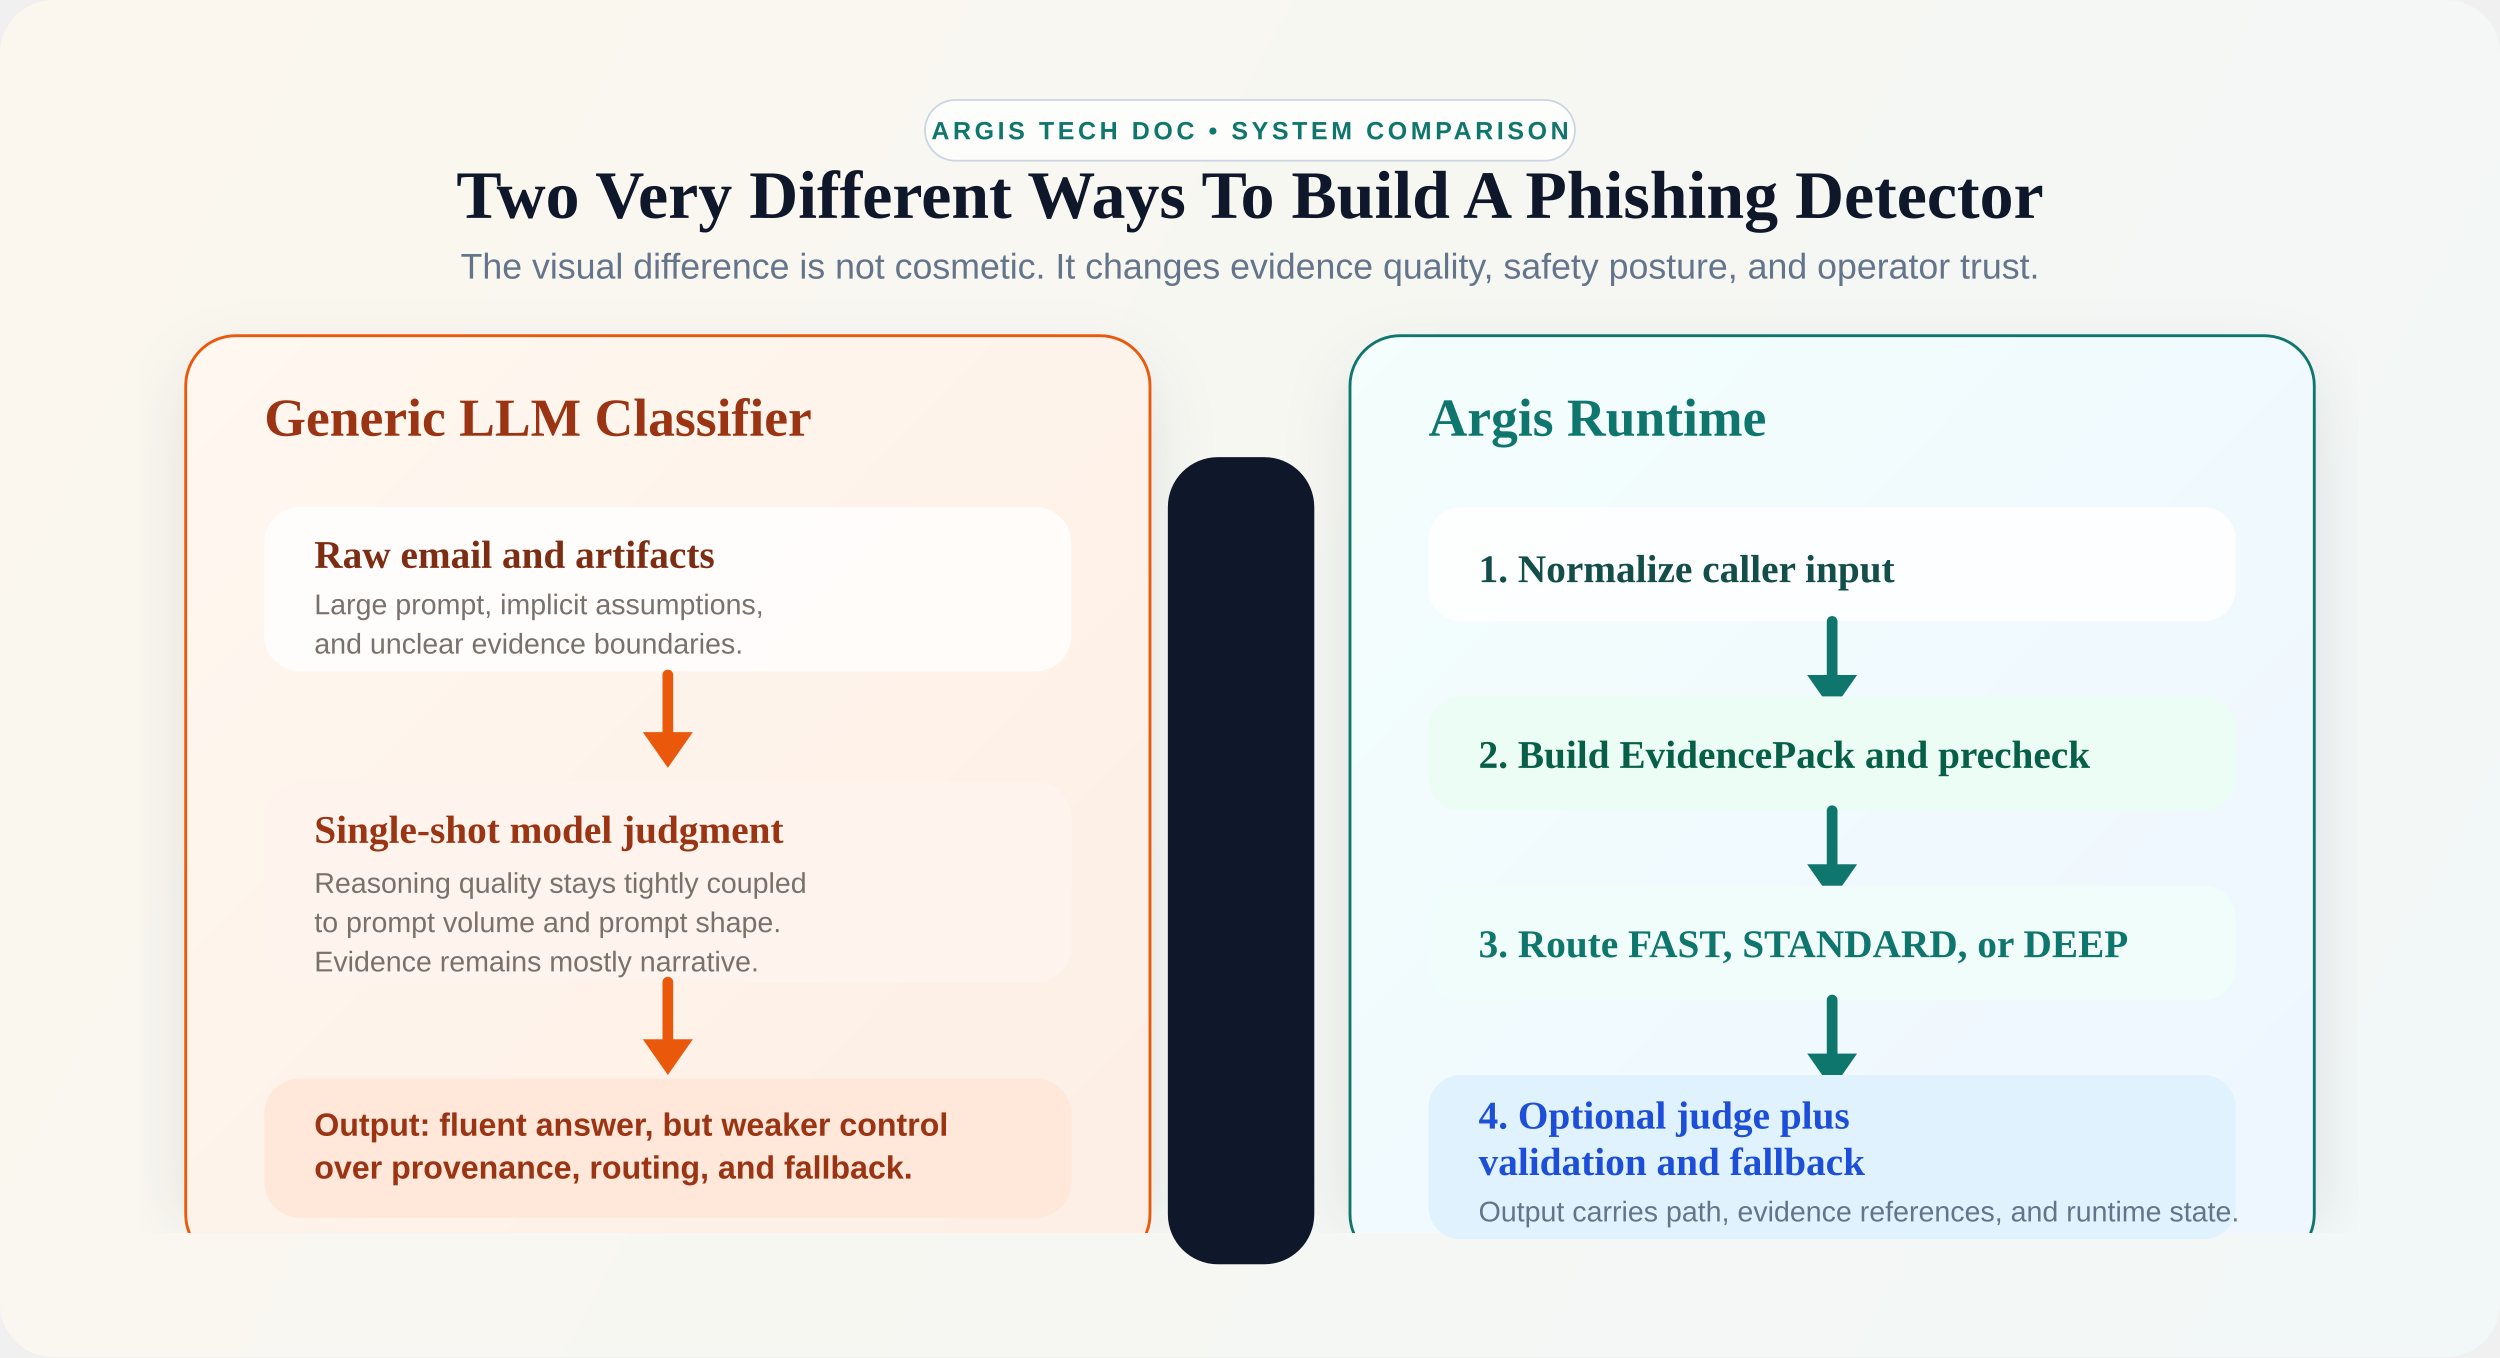
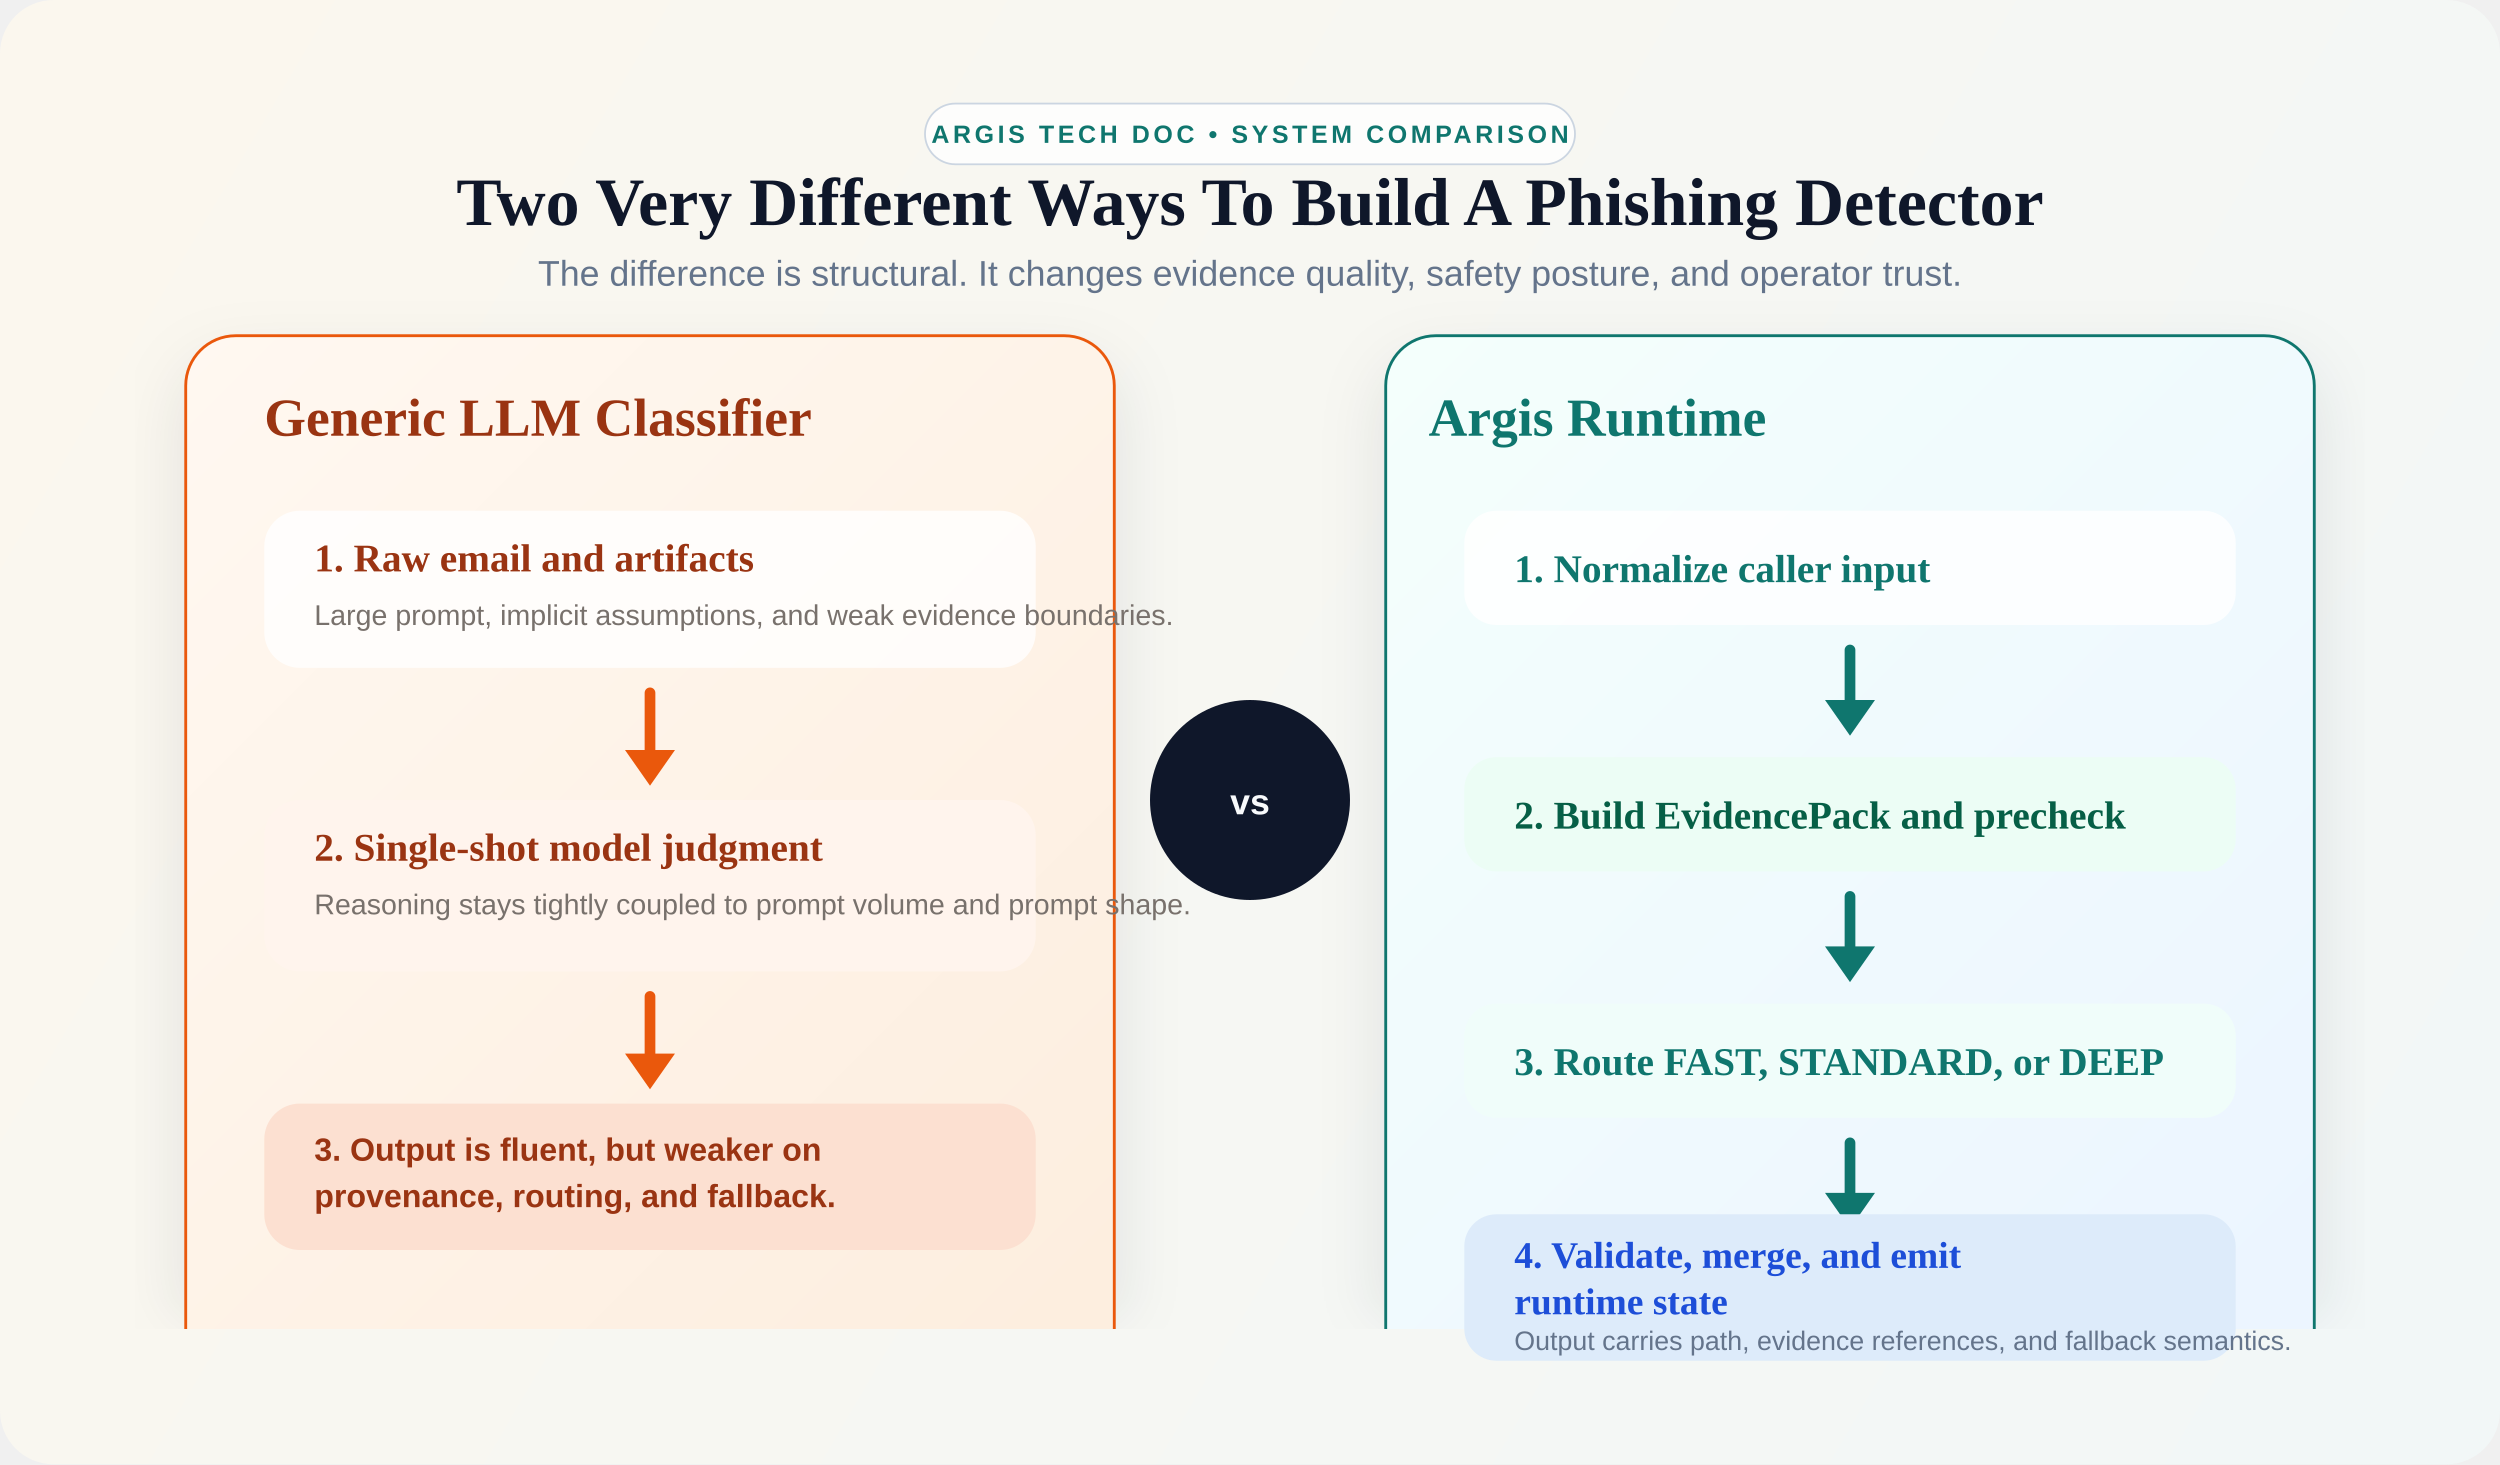
- <svg xmlns="http://www.w3.org/2000/svg" width="1400" height="760" viewBox="0 0 1400 760" fill="none" role="img" aria-labelledby="title desc">
+ <svg xmlns="http://www.w3.org/2000/svg" width="1400" height="820" viewBox="0 0 1400 820" fill="none" role="img" aria-labelledby="title desc">
  <defs>
-     <linearGradient id="bg2" x1="70" y1="40" x2="1330" y2="720" gradientUnits="userSpaceOnUse">
+     <linearGradient id="bg" x1="70" y1="40" x2="1330" y2="780" gradientUnits="userSpaceOnUse">
      <stop stop-color="#FBF7EE" />
      <stop offset="1" stop-color="#F2F7F7" />
    </linearGradient>
-     <linearGradient id="leftPane" x1="106" y1="126" x2="632" y2="640" gradientUnits="userSpaceOnUse">
+     <linearGradient id="leftPanel" x1="104" y1="188" x2="624" y2="708" gradientUnits="userSpaceOnUse">
      <stop stop-color="#FFF8F1" />
-       <stop offset="1" stop-color="#FDEFE5" />
+       <stop offset="1" stop-color="#FDEEDF" />
    </linearGradient>
-     <linearGradient id="rightPane" x1="768" y1="126" x2="1294" y2="640" gradientUnits="userSpaceOnUse">
+     <linearGradient id="rightPanel" x1="776" y1="188" x2="1296" y2="708" gradientUnits="userSpaceOnUse">
      <stop stop-color="#F4FFFC" />
-       <stop offset="1" stop-color="#EEF6FF" />
+       <stop offset="1" stop-color="#ECF5FF" />
    </linearGradient>
-     <filter id="paneShadow" x="80" y="100" width="1240" height="590" filterUnits="userSpaceOnUse" color-interpolation-filters="sRGB">
+     <filter id="panelShadow" x="76" y="160" width="1248" height="584" filterUnits="userSpaceOnUse" color-interpolation-filters="sRGB">
      <feFlood flood-opacity="0" result="BackgroundImageFix" />
      <feColorMatrix in="SourceAlpha" type="matrix" values="0 0 0 0 0 0 0 0 0 0 0 0 0 0 0 0 0 0 127 0" result="hardAlpha" />
      <feOffset dy="16" />
      <feGaussianBlur stdDeviation="18" />
      <feColorMatrix type="matrix" values="0 0 0 0 0.059 0 0 0 0 0.09 0 0 0 0 0.165 0 0 0 0.10 0" />
-       <feBlend mode="normal" in2="BackgroundImageFix" result="effect1_dropShadow_0_3" />
-       <feBlend mode="normal" in="SourceGraphic" in2="effect1_dropShadow_0_3" result="shape" />
+       <feBlend mode="normal" in2="BackgroundImageFix" result="effect1_dropShadow_0_1" />
+       <feBlend mode="normal" in="SourceGraphic" in2="effect1_dropShadow_0_1" result="shape" />
    </filter>
  </defs>
-   <rect width="1400" height="760" rx="30" fill="url(#bg2)" />
-   <rect x="518" y="56" width="364" height="34" rx="17" fill="#FFFFFF" fill-opacity="0.78" stroke="#CBD5E1" />
-   <text x="700" y="78" text-anchor="middle" fill="#0F766E" font-family="Arial, sans-serif" font-size="14" font-weight="700" letter-spacing="2">ARGIS TECH DOC  •  SYSTEM COMPARISON</text>
-   <text x="700" y="122" text-anchor="middle" fill="#0F172A" font-family="Georgia, 'Times New Roman', serif" font-size="38" font-weight="700">Two Very Different Ways To Build A Phishing Detector</text>
-   <text x="700" y="156" text-anchor="middle" fill="#64748B" font-family="Arial, sans-serif" font-size="20">The visual difference is not cosmetic. It changes evidence quality, safety posture, and operator trust.</text>
-   <g filter="url(#paneShadow)">
-     <rect x="104" y="188" width="540" height="520" rx="28" fill="url(#leftPane)" stroke="#EA580C" stroke-width="1.6" />
-     <rect x="756" y="188" width="540" height="520" rx="28" fill="url(#rightPane)" stroke="#0F766E" stroke-width="1.6" />
+   <rect width="1400" height="820" rx="30" fill="url(#bg)" />
+   <rect x="518" y="58" width="364" height="34" rx="17" fill="#FFFFFF" fill-opacity="0.78" stroke="#CBD5E1" />
+   <text x="700" y="80" text-anchor="middle" fill="#0F766E" font-family="Arial, sans-serif" font-size="14" font-weight="700" letter-spacing="2">ARGIS TECH DOC  •  SYSTEM COMPARISON</text>
+   <text x="700" y="126" text-anchor="middle" fill="#0F172A" font-family="Georgia, 'Times New Roman', serif" font-size="38" font-weight="700">Two Very Different Ways To Build A Phishing Detector</text>
+   <text x="700" y="160" text-anchor="middle" fill="#64748B" font-family="Arial, sans-serif" font-size="20">The difference is structural. It changes evidence quality, safety posture, and operator trust.</text>
+   <g filter="url(#panelShadow)">
+     <rect x="104" y="188" width="520" height="588" rx="28" fill="url(#leftPanel)" stroke="#EA580C" stroke-width="1.6" />
+     <rect x="776" y="188" width="520" height="588" rx="28" fill="url(#rightPanel)" stroke="#0F766E" stroke-width="1.6" />
  </g>
  <text x="148" y="244" fill="#9A3412" font-family="Georgia, 'Times New Roman', serif" font-size="30" font-weight="700">Generic LLM Classifier</text>
  <text x="800" y="244" fill="#0F766E" font-family="Georgia, 'Times New Roman', serif" font-size="30" font-weight="700">Argis Runtime</text>
-   <rect x="148" y="284" width="452" height="92" rx="20" fill="#FFFFFF" fill-opacity="0.78" />
-   <text x="176" y="318" fill="#7C2D12" font-family="Georgia, 'Times New Roman', serif" font-size="22" font-weight="700">Raw email and artifacts</text>
-   <text x="176" y="344" fill="#78716C" font-family="Arial, sans-serif" font-size="16">Large prompt, implicit assumptions,</text>
-   <text x="176" y="366" fill="#78716C" font-family="Arial, sans-serif" font-size="16">and unclear evidence boundaries.</text>
-   <line x1="374" y1="378" x2="374" y2="414" stroke="#EA580C" stroke-width="6" stroke-linecap="round" />
-   <polygon points="374,430 360,410 388,410" fill="#EA580C" />
-   <rect x="148" y="438" width="452" height="112" rx="20" fill="#FFF4ED" />
-   <text x="176" y="472" fill="#9A3412" font-family="Georgia, 'Times New Roman', serif" font-size="22" font-weight="700">Single-shot model judgment</text>
-   <text x="176" y="500" fill="#78716C" font-family="Arial, sans-serif" font-size="16">Reasoning quality stays tightly coupled</text>
-   <text x="176" y="522" fill="#78716C" font-family="Arial, sans-serif" font-size="16">to prompt volume and prompt shape.</text>
-   <text x="176" y="544" fill="#78716C" font-family="Arial, sans-serif" font-size="16">Evidence remains mostly narrative.</text>
-   <line x1="374" y1="550" x2="374" y2="586" stroke="#EA580C" stroke-width="6" stroke-linecap="round" />
-   <polygon points="374,602 360,582 388,582" fill="#EA580C" />
-   <rect x="148" y="604" width="452" height="78" rx="20" fill="#FFE7DA" />
-   <text x="176" y="636" fill="#9A3412" font-family="Arial, sans-serif" font-size="18" font-weight="700">Output: fluent answer, but weaker control</text>
-   <text x="176" y="660" fill="#9A3412" font-family="Arial, sans-serif" font-size="18" font-weight="700">over provenance, routing, and fallback.</text>
-   <rect x="800" y="284" width="452" height="64" rx="18" fill="#FFFFFF" fill-opacity="0.82" />
-   <text x="828" y="326" fill="#134E4A" font-family="Georgia, 'Times New Roman', serif" font-size="22" font-weight="700">1. Normalize caller input</text>
-   <line x1="1026" y1="348" x2="1026" y2="382" stroke="#0F766E" stroke-width="6" stroke-linecap="round" />
-   <polygon points="1026,398 1012,378 1040,378" fill="#0F766E" />
-   <rect x="800" y="390" width="452" height="64" rx="18" fill="#ECFDF5" />
-   <text x="828" y="430" fill="#065F46" font-family="Georgia, 'Times New Roman', serif" font-size="22" font-weight="700">2. Build EvidencePack and precheck</text>
-   <line x1="1026" y1="454" x2="1026" y2="488" stroke="#0F766E" stroke-width="6" stroke-linecap="round" />
-   <polygon points="1026,504 1012,484 1040,484" fill="#0F766E" />
-   <rect x="800" y="496" width="452" height="64" rx="18" fill="#F0FDFA" />
-   <text x="828" y="536" fill="#0F766E" font-family="Georgia, 'Times New Roman', serif" font-size="22" font-weight="700">3. Route FAST, STANDARD, or DEEP</text>
-   <line x1="1026" y1="560" x2="1026" y2="594" stroke="#0F766E" stroke-width="6" stroke-linecap="round" />
-   <polygon points="1026,610 1012,590 1040,590" fill="#0F766E" />
-   <rect x="800" y="602" width="452" height="92" rx="18" fill="#E0F2FE" />
-   <text x="828" y="632" fill="#1D4ED8" font-family="Georgia, 'Times New Roman', serif" font-size="22" font-weight="700">4. Optional judge plus</text>
-   <text x="828" y="658" fill="#1D4ED8" font-family="Georgia, 'Times New Roman', serif" font-size="22" font-weight="700">validation and fallback</text>
-   <text x="828" y="684" fill="#64748B" font-family="Arial, sans-serif" font-size="16">Output carries path, evidence references, and runtime state.</text>
-   <rect x="654" y="256" width="82" height="452" rx="28" fill="#0F172A" />
+   <rect x="148" y="286" width="432" height="88" rx="20" fill="#FFFFFF" fill-opacity="0.80" />
+   <text x="176" y="320" fill="#9A3412" font-family="Georgia, 'Times New Roman', serif" font-size="22" font-weight="700">1. Raw email and artifacts</text>
+   <text x="176" y="350" fill="#78716C" font-family="Arial, sans-serif" font-size="16">Large prompt, implicit assumptions, and weak evidence boundaries.</text>
+   <line x1="364" y1="388" x2="364" y2="424" stroke="#EA580C" stroke-width="6" stroke-linecap="round" />
+   <polygon points="364,440 350,420 378,420" fill="#EA580C" />
+   <rect x="148" y="448" width="432" height="96" rx="20" fill="#FFF4ED" />
+   <text x="176" y="482" fill="#9A3412" font-family="Georgia, 'Times New Roman', serif" font-size="22" font-weight="700">2. Single-shot model judgment</text>
+   <text x="176" y="512" fill="#78716C" font-family="Arial, sans-serif" font-size="16">Reasoning stays tightly coupled to prompt volume and prompt shape.</text>
+   <line x1="364" y1="558" x2="364" y2="594" stroke="#EA580C" stroke-width="6" stroke-linecap="round" />
+   <polygon points="364,610 350,590 378,590" fill="#EA580C" />
+   <rect x="148" y="618" width="432" height="82" rx="20" fill="#FCE0D1" />
+   <text x="176" y="650" fill="#9A3412" font-family="Arial, sans-serif" font-size="18" font-weight="700">3. Output is fluent, but weaker on</text>
+   <text x="176" y="676" fill="#9A3412" font-family="Arial, sans-serif" font-size="18" font-weight="700">provenance, routing, and fallback.</text>
+   <circle cx="700" cy="448" r="56" fill="#0F172A" />
+   <text x="700" y="456" text-anchor="middle" fill="#F8FAFC" font-family="Arial, sans-serif" font-size="20" font-weight="700">vs</text>
+   <rect x="820" y="286" width="432" height="64" rx="18" fill="#FFFFFF" fill-opacity="0.82" />
+   <text x="848" y="326" fill="#0F766E" font-family="Georgia, 'Times New Roman', serif" font-size="22" font-weight="700">1. Normalize caller input</text>
+   <line x1="1036" y1="364" x2="1036" y2="396" stroke="#0F766E" stroke-width="6" stroke-linecap="round" />
+   <polygon points="1036,412 1022,392 1050,392" fill="#0F766E" />
+   <rect x="820" y="424" width="432" height="64" rx="18" fill="#ECFDF5" />
+   <text x="848" y="464" fill="#065F46" font-family="Georgia, 'Times New Roman', serif" font-size="22" font-weight="700">2. Build EvidencePack and precheck</text>
+   <line x1="1036" y1="502" x2="1036" y2="534" stroke="#0F766E" stroke-width="6" stroke-linecap="round" />
+   <polygon points="1036,550 1022,530 1050,530" fill="#0F766E" />
+   <rect x="820" y="562" width="432" height="64" rx="18" fill="#F0FDFA" />
+   <text x="848" y="602" fill="#0F766E" font-family="Georgia, 'Times New Roman', serif" font-size="22" font-weight="700">3. Route FAST, STANDARD, or DEEP</text>
+   <line x1="1036" y1="640" x2="1036" y2="672" stroke="#0F766E" stroke-width="6" stroke-linecap="round" />
+   <polygon points="1036,688 1022,668 1050,668" fill="#0F766E" />
+   <rect x="820" y="680" width="432" height="82" rx="18" fill="#DDEBFA" />
+   <text x="848" y="710" fill="#1D4ED8" font-family="Georgia, 'Times New Roman', serif" font-size="21" font-weight="700">4. Validate, merge, and emit</text>
+   <text x="848" y="736" fill="#1D4ED8" font-family="Georgia, 'Times New Roman', serif" font-size="21" font-weight="700">runtime state</text>
+   <text x="848" y="756" fill="#64748B" font-family="Arial, sans-serif" font-size="15">Output carries path, evidence references, and fallback semantics.</text>
</svg>
